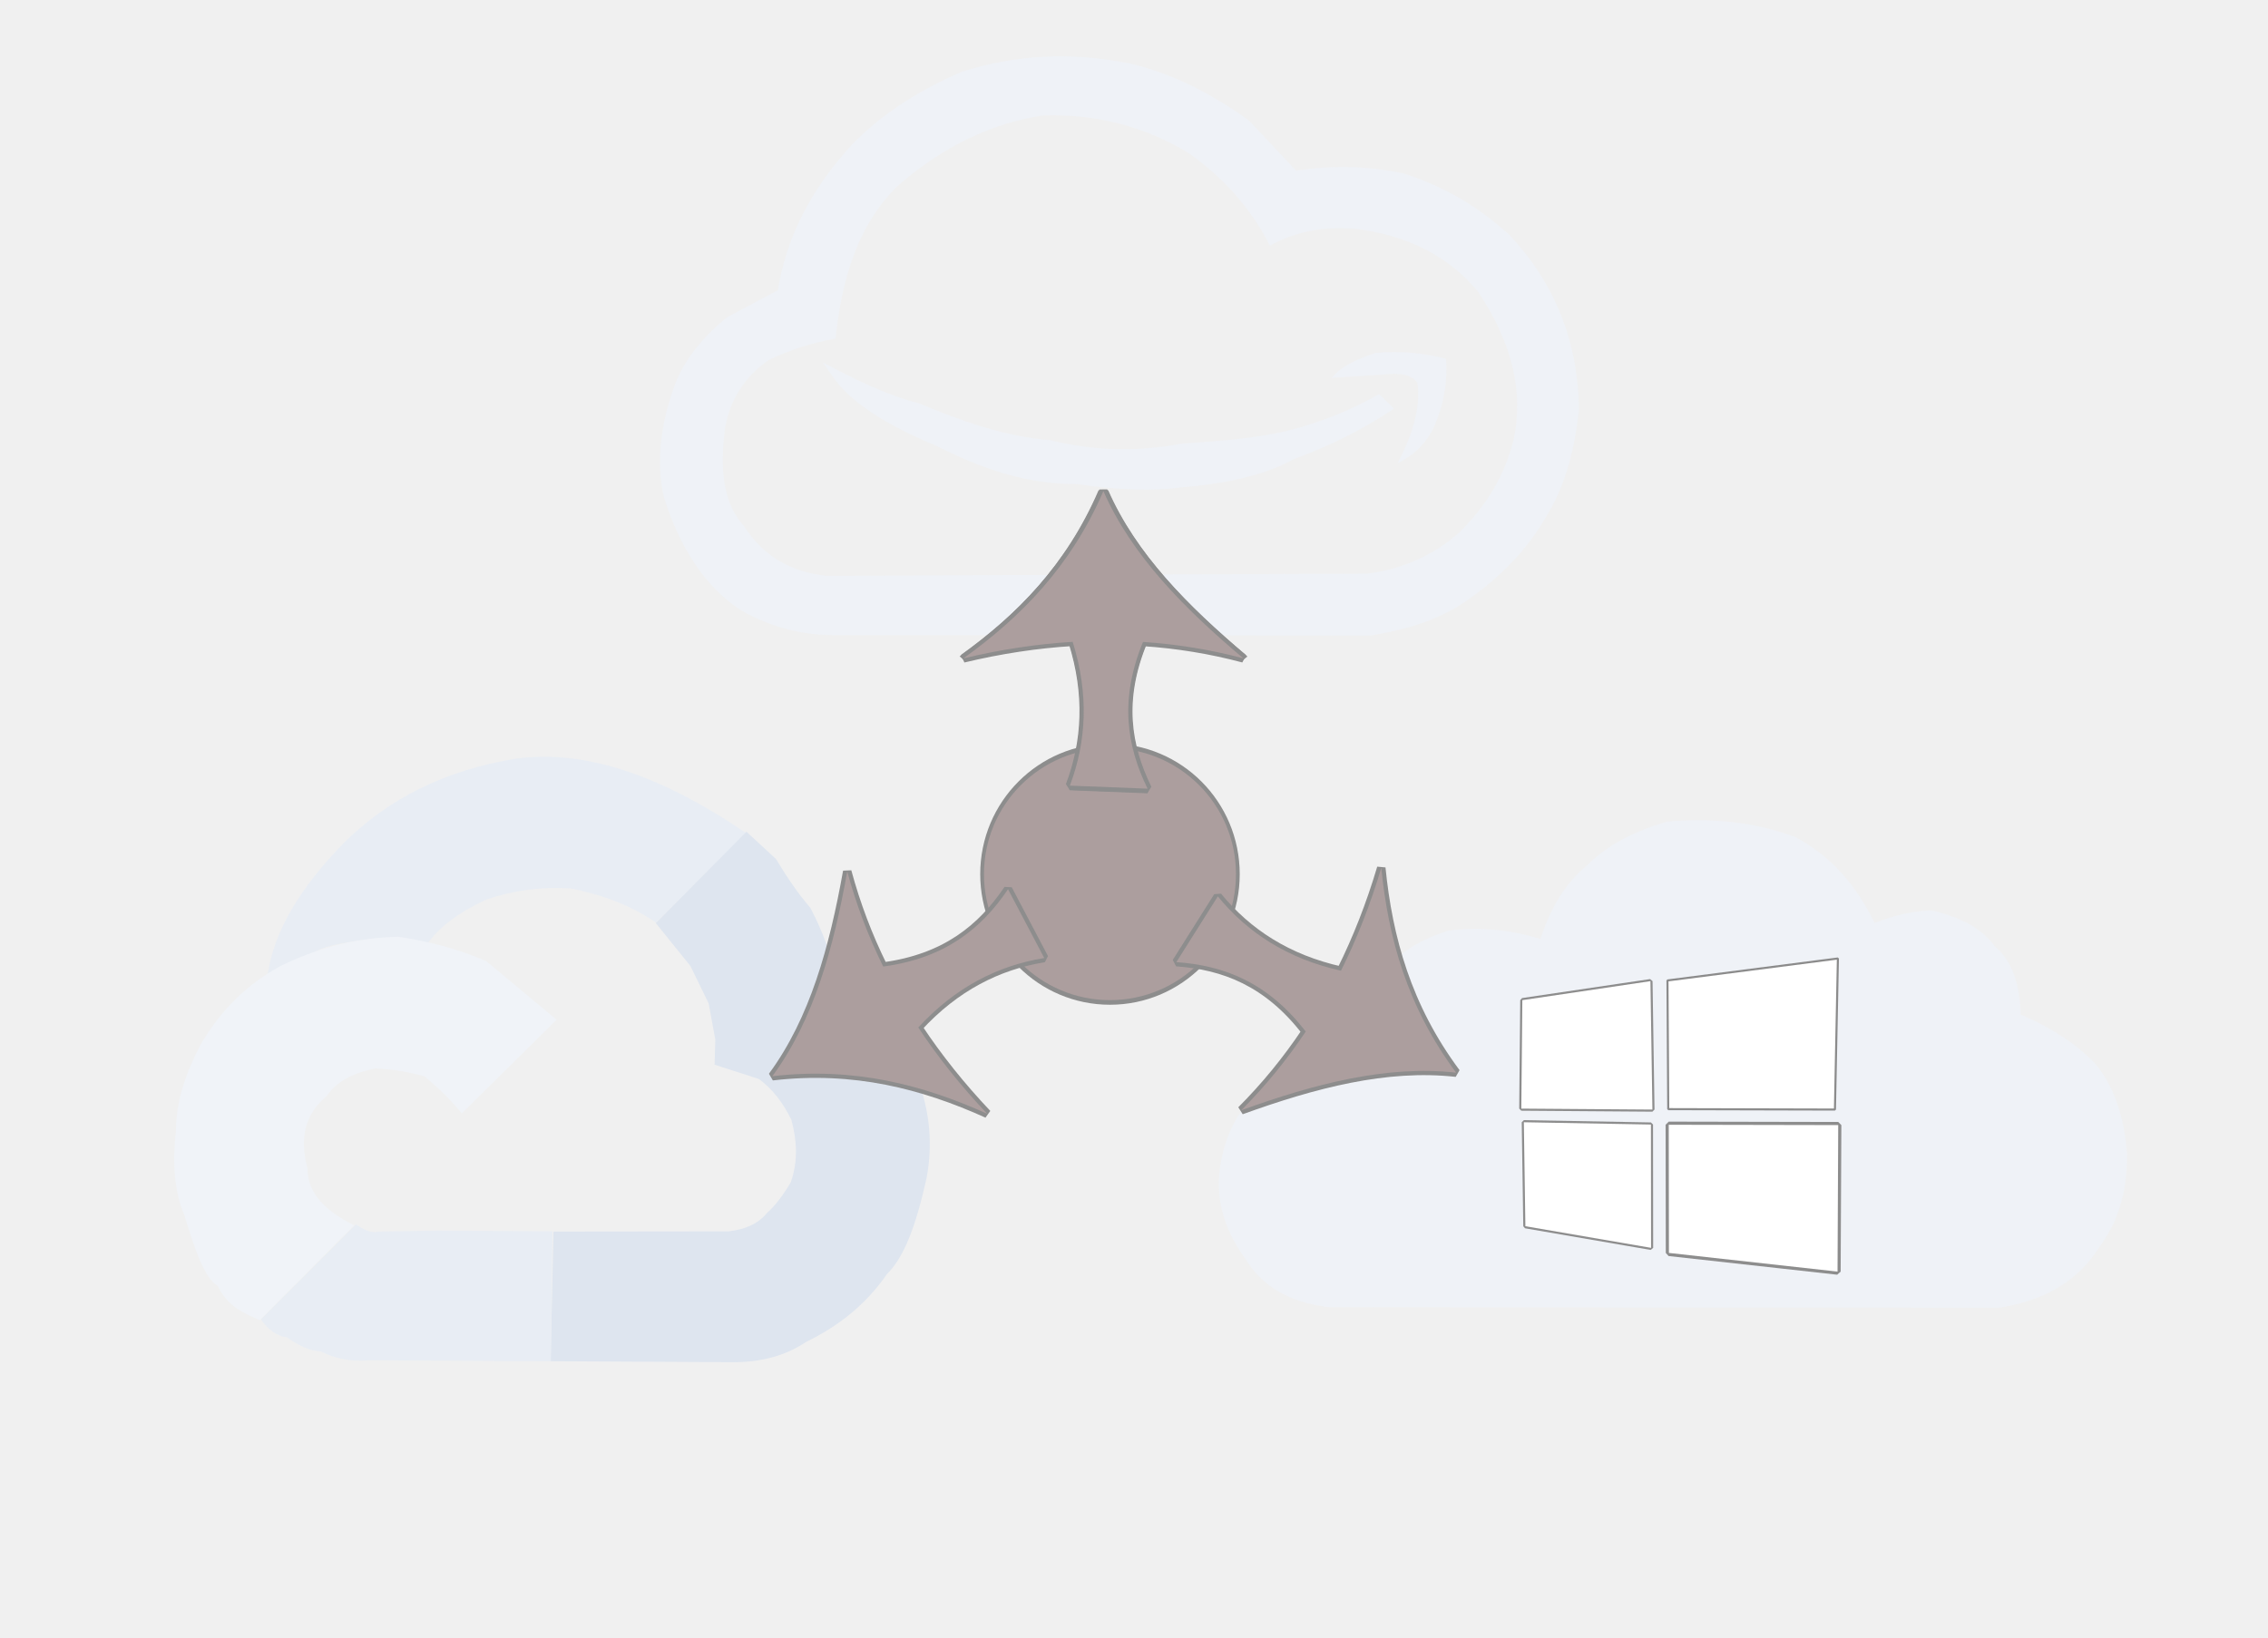
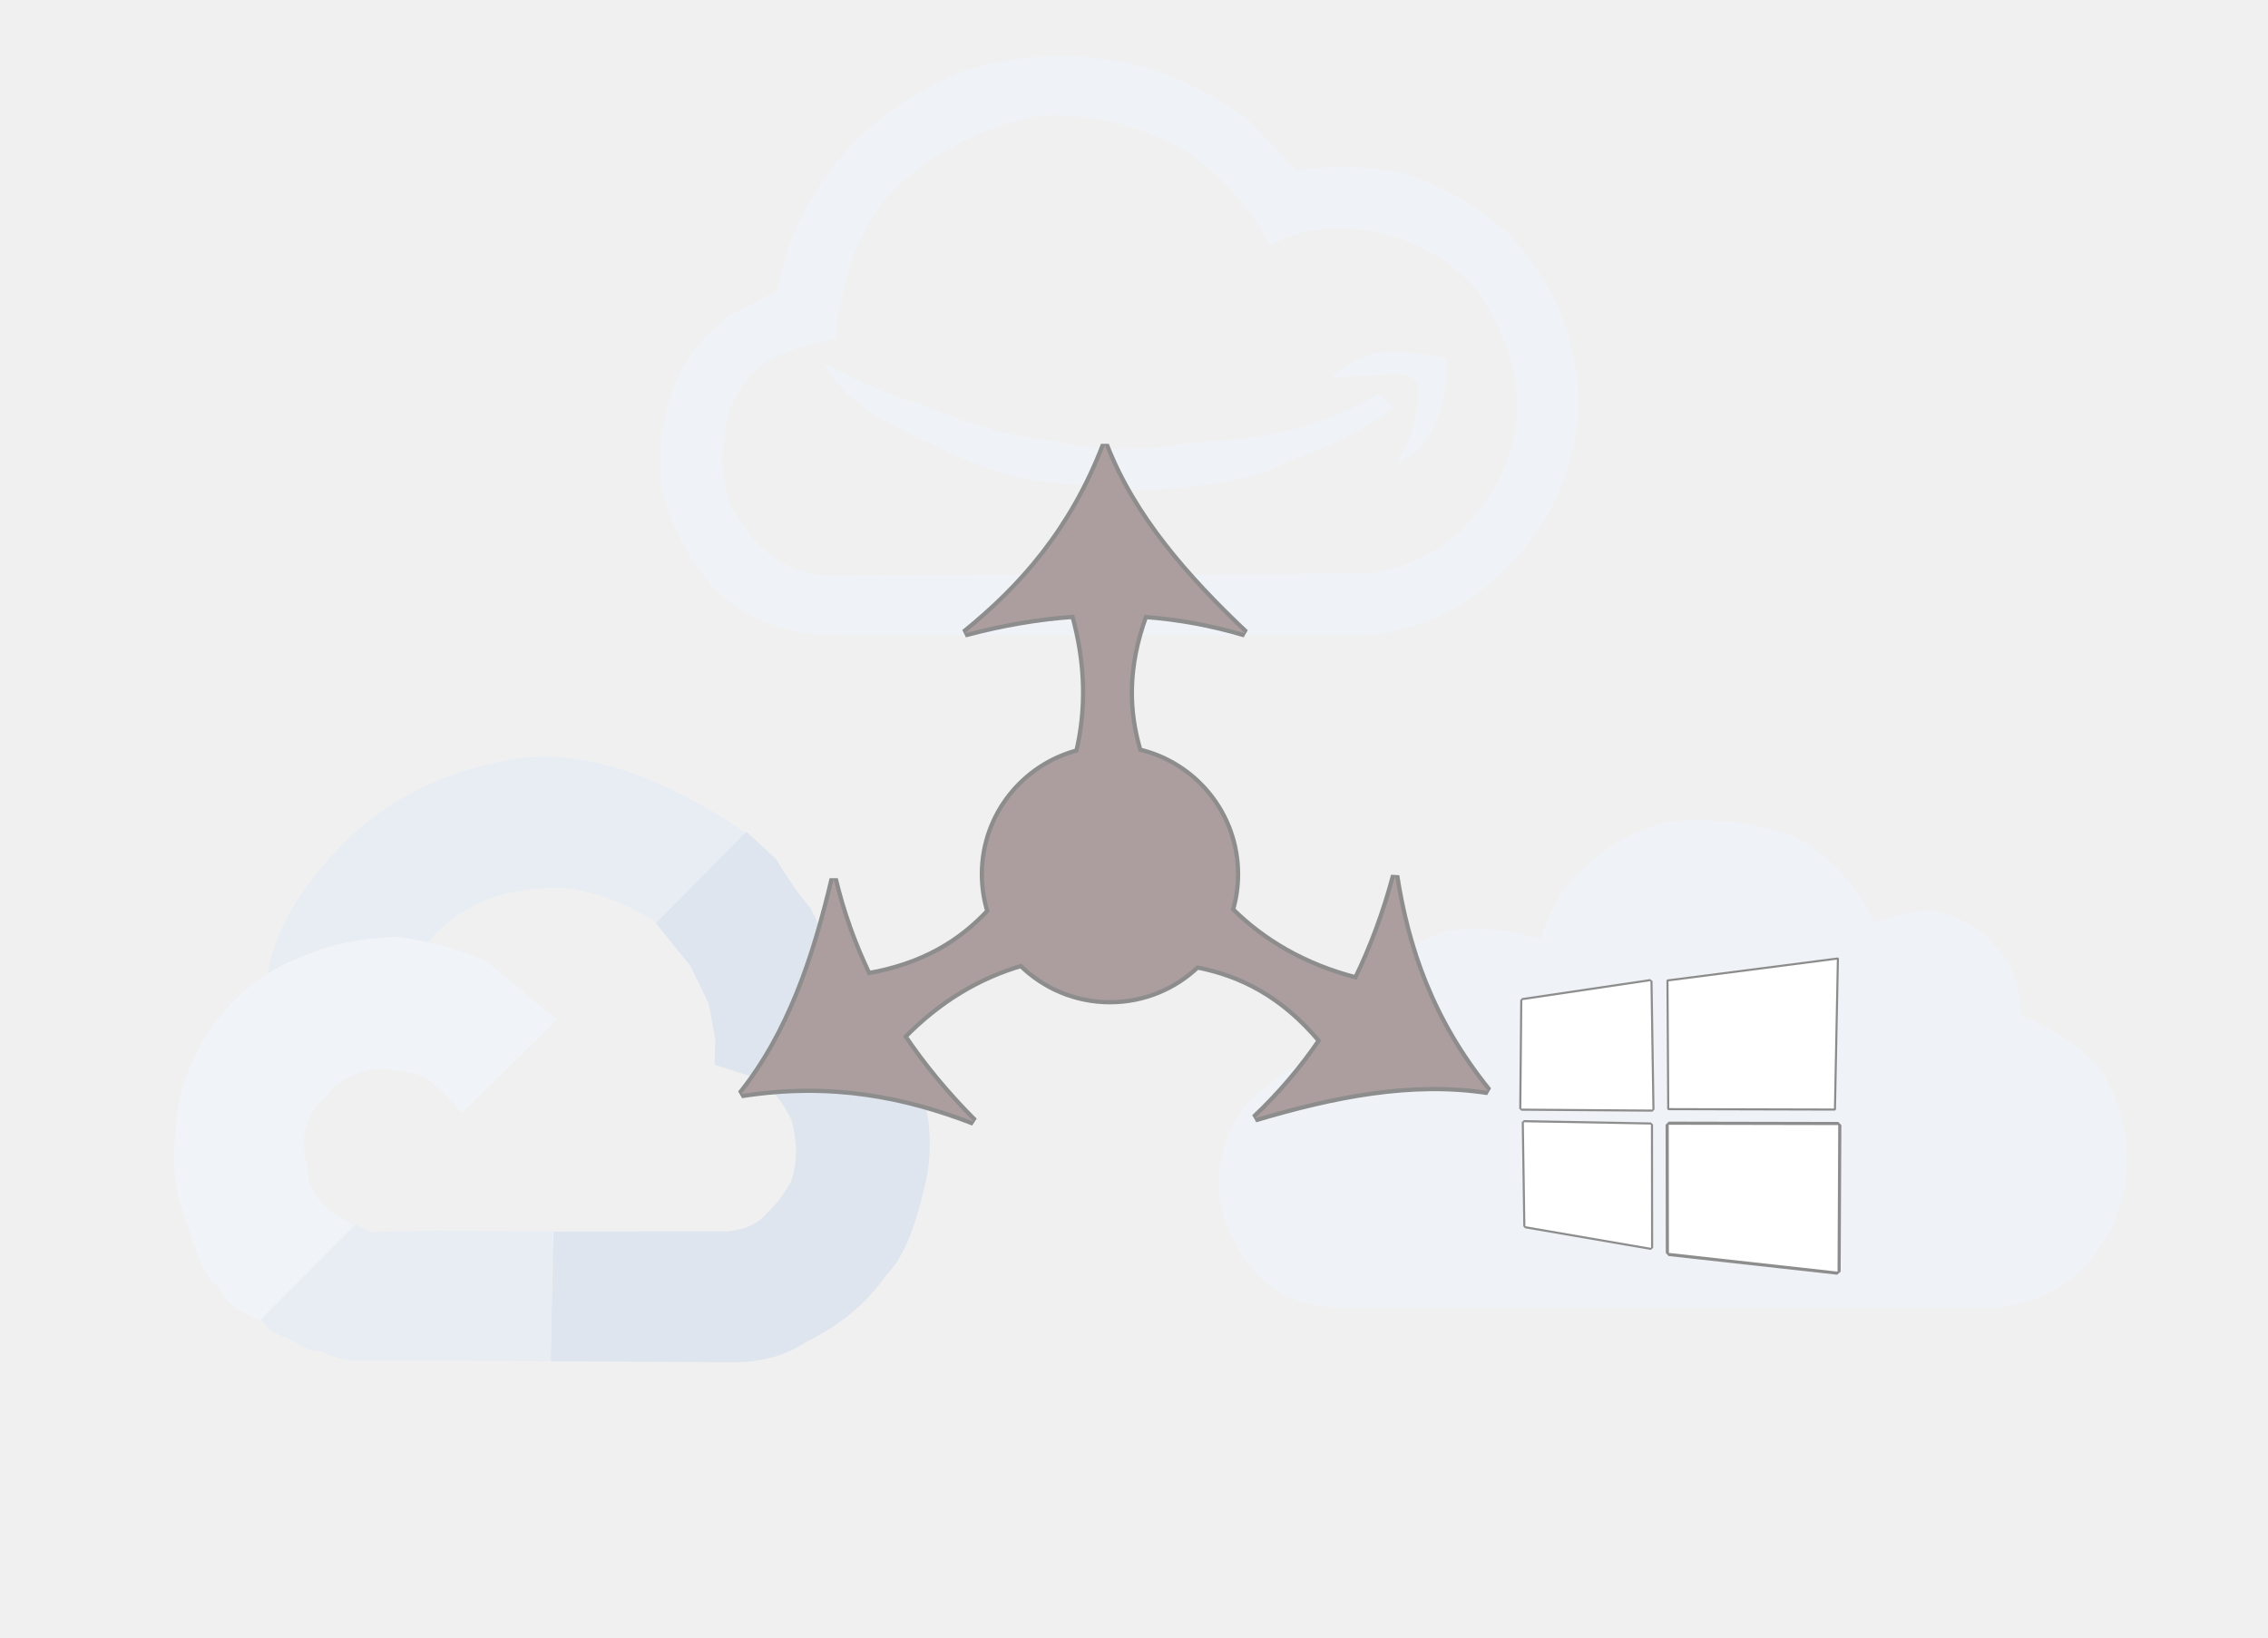
<svg xmlns="http://www.w3.org/2000/svg" width="100%" height="100%" viewBox="0 0 180 130" version="1.1" xml:space="preserve" style="fill-rule:evenodd;clip-rule:evenodd;stroke-linecap:round;stroke-miterlimit:1;">
  <g transform="matrix(0.503855,0,0,0.503855,-2.85204,44.195)">
    <path d="M108.991,57.65L123.152,43.525C109.46,34.19 97.559,30.398 87.043,31.798C75.543,33.633 66.702,38.287 59.859,45.059C52.807,52.245 48.83,59.117 47.856,65.682C50.202,64.5 52.612,63.349 55.249,62.313C57.068,61.114 60.662,60.69 65.39,60.071L73.075,60.887C74.783,58.459 77.671,56.149 82.285,54.011C86.498,52.569 90.919,51.959 95.569,52.261C100.21,53.182 104.932,54.839 108.991,57.65Z" style="fill:rgb(232,237,244);" />
    <path d="M92.843,106.324L92.383,126.75L121.393,126.907C125.559,126.873 129.357,125.918 132.651,123.704C137.651,121.256 141.956,117.953 145.36,113.036C148.111,110.335 149.924,105.386 151.577,98.06C152.752,92.062 151.972,86.392 149.685,80.975C148.485,77.708 146.164,74.268 143.075,70.711L136.971,65.654C136.58,62.654 135.315,59.192 133.326,55.346C131.435,53.168 129.635,50.533 127.889,47.628L123.237,43.325L108.961,57.728L114.414,64.487L117.287,70.378L118.334,76.092L118.219,80.037L125.22,82.295C127.378,83.898 129.028,86.092 130.315,88.712C131.128,91.81 131.448,95.014 130.224,98.548C128.978,100.685 127.732,102.266 126.485,103.386C124.943,105.254 122.802,106.023 120.387,106.292L92.843,106.324Z" style="fill:rgb(222,229,239);" />
    <path d="M46.757,120.157L61.723,105.191C63.196,106.223 64.379,106.601 65.271,106.326L74.585,106.172L92.687,106.28L92.432,126.766L63.861,126.603C60.63,126.889 58.241,126.229 56.174,125.207C54.553,125.161 52.76,124.338 50.849,122.984C49.26,122.791 47.91,121.803 46.757,120.157Z" style="fill:rgb(232,237,244);" />
    <path d="M46.569,120.285L61.445,105.328C56.815,103.087 54.074,100.196 54.095,96.357C52.773,91.545 53.757,87.788 57.086,85.011C58.627,82.738 61.233,81.303 64.808,80.629C67.568,80.74 69.921,81.169 72.535,81.863C74.114,83.226 76.382,85.19 78.397,87.716L93.335,72.953L82.268,63.729C77.65,61.708 73.032,60.586 68.414,59.873C60.877,60.063 55.053,61.966 49.842,64.483C43.731,67.852 40.037,72.167 37.27,76.846C35.005,81.165 33.394,85.708 33.377,90.398C32.807,95.439 33.084,99.973 34.694,103.706C36.295,109.012 37.922,113.789 39.959,114.88C41.472,118.08 43.839,119.065 46.569,120.285Z" style="fill:rgb(240,243,248);" />
  </g>
  <g transform="matrix(0.4864,0,0,0.4864,87.1378,49.0844)">
    <path d="M72.203,52.334C67.073,50.749 62.102,50.357 57.263,50.952C52.871,52.337 49.09,54.426 46.588,57.992C43.062,61.994 41.59,66.5 42.373,71.559C34.967,71.74 30.164,73.334 27.845,76.277C23.96,78.763 21.278,82.643 20.154,88.326C18.926,94.114 20.386,99.505 24.074,104.566C26.694,108.836 31.015,111.649 37.705,112.431L147.038,112.517C154.475,111.383 160.011,108.1 163.483,102.486C166.296,98.72 167.989,93.865 167.921,87.297C167.414,81.172 165.727,76.204 162.649,72.6C159.515,69.359 155.438,66.748 150.561,64.67C150.444,59.794 149.205,55.922 146.327,53.517C144.352,50.787 140.976,48.79 135.949,47.658C132.718,47.801 129.664,48.566 126.723,49.726C123.739,43.49 119.5,38.787 113.9,35.748C107.062,33.159 100.044,32.566 92.916,33.175C87.871,34.643 83.28,36.792 79.688,40.441C76.474,43.046 73.956,46.967 72.203,52.334Z" style="fill:rgb(239,242,247);" />
    <g transform="matrix(1.20465,0,0,1.20465,36.821,39.2065)">
      <g transform="matrix(1,0,0,1,-0.367148,-0.316277)">
        <path d="M27.286,19.503L44.636,16.929L44.904,34.327L27.147,34.196L27.286,19.503Z" style="fill:none;stroke:rgb(141,141,141);stroke-width:0.57px;" />
        <path d="M27.286,19.503L44.636,16.929L44.904,34.327L27.147,34.196L27.286,19.503Z" style="fill:white;" />
      </g>
      <g transform="matrix(1,0,0,1,0.660655,-0.314065)">
        <path d="M68.6,34.323L69.001,13.855L45.917,16.833L46.021,34.266L68.6,34.323Z" style="fill:white;stroke:rgb(139,139,139);stroke-width:0.28px;" />
      </g>
      <g transform="matrix(1,0,0,1,-0.332191,0.403644)">
        <path d="M27.454,35.324L44.667,35.635L44.686,52.342L27.664,49.411L27.454,35.324Z" style="fill:none;stroke:rgb(141,141,141);stroke-width:0.57px;" />
        <path d="M27.454,35.324L44.667,35.635L44.686,52.342L27.664,49.411L27.454,35.324Z" style="fill:white;" />
      </g>
      <g transform="matrix(1,0,0,1,1.03135,0.652432)">
        <path d="M68.58,55.31L68.673,35.461L45.717,35.416L45.742,52.78L68.58,55.31Z" style="fill:none;stroke:rgb(141,141,141);stroke-width:0.85px;" />
        <path d="M68.58,55.31L68.673,35.461L45.717,35.416L45.742,52.78L68.58,55.31Z" style="fill:white;" />
      </g>
    </g>
  </g>
  <g transform="matrix(0.459213,0,0,0.459213,49.2103,1.60586)">
    <path d="M27.27,46.686C28.719,37.658 32.936,29.268 40.054,21.547C44.53,16.933 50.459,12.62 59.151,8.878C68.022,6.086 77.628,5.322 88.308,7.526C94.974,9.115 101.776,12.323 108.733,17.375L116.821,25.988C122.945,25.096 129.182,25.108 135.597,26.542C142.446,28.755 148.476,32.307 153.726,37.136C161.515,45.427 165.548,55.442 165.738,67.221C165.015,74.037 163.438,80.168 160.441,85.161C157.471,90.502 153.184,95.426 147.095,99.782C142.254,103.43 136.255,105.34 129.67,106.371L36.855,106.297C31.524,106.278 26.166,105.03 20.769,101.916C14.648,97.869 10.336,91.227 7.559,82.384C6.216,76.382 6.942,69.742 9.642,62.578C11.293,58.54 14.252,54.793 18.518,51.336L27.27,46.686ZM37.245,55.038C38.649,41.431 42.696,34.004 47.725,28.872C56.026,21.536 64.671,17.732 73.011,16.476C82.404,16.141 90.823,18.431 98.386,23.028C104.023,27.079 108.852,32.155 112.309,38.967C116.199,36.841 120.838,35.559 127.054,36.049C135.937,37.157 143.125,40.666 148.335,46.981C154.414,56.153 156.073,64.486 154.5,72.205C152.941,78.844 149.548,84.057 145.132,88.476C140.496,92.606 135.132,94.879 129.188,95.666L35.671,96.049C29.671,95.412 24.811,92.75 21.427,87.462C17.743,83.456 17.21,77.383 18.178,70.325C19.046,65.62 21.449,61.716 25.659,58.755C29.521,56.909 33.383,55.721 37.245,55.038Z" style="fill:rgb(239,242,247);" />
    <g transform="matrix(1.64868,0,0,1.64868,-53.1181,-60.0489)">
      <path d="M53.49,72.313L54.743,74.112C56.549,76.498 59.989,78.819 65.402,81.061C69.953,83.359 74.715,85.094 80.138,85.065C84.49,85.697 88.081,85.797 90.979,85.412C95.755,85.033 99.822,84.123 102.853,82.436C106.564,81.092 110.077,79.354 113.351,77.138L111.78,75.617C109.604,76.909 106.645,78.201 103.597,79.092C99.85,80.188 95.963,80.481 91.159,80.809C86.999,81.591 82.393,81.714 77.361,80.462C72.519,80.078 67.945,78.424 63.539,76.587C59.9,75.644 56.689,73.989 53.49,72.313Z" style="fill:rgb(239,242,247);" />
      <path d="M106.823,73.926L112.234,73.575C114.194,73.326 115.292,73.681 115.799,74.45C116.157,76.879 115.402,79.706 113.725,82.863C115.783,81.882 117.218,80.278 117.968,77.99C118.691,75.97 118.959,73.949 118.811,71.929C116.422,71.286 113.96,71.079 111.425,71.308C108.944,72.101 107.56,72.987 106.823,73.926Z" style="fill:rgb(239,242,247);" />
    </g>
  </g>
-   <g transform="matrix(1.01179,0,0,1.24309,-5.09082,-8.68095)">
-     <ellipse cx="92.098" cy="62.808" rx="9.883" ry="8.044" style="fill:none;stroke:rgb(141,141,141);stroke-width:0.59px;" />
-     <ellipse cx="92.098" cy="62.808" rx="9.883" ry="8.044" style="fill:rgb(172,158,158);" />
-   </g>
-   <g transform="matrix(1.98534,0,0,1.24318,-92.4413,-13.8795)">
-     <path d="M90.671,42.526C91.798,46.631 93.898,50.017 96.268,53.206C92.697,51.69 88.964,51.723 85.075,53.206C87.363,50.581 89.371,47.337 90.671,42.526Z" style="fill:none;stroke:rgb(141,141,141);stroke-width:0.4px;" />
-     <path d="M90.671,42.526C91.798,46.631 93.898,50.017 96.268,53.206C92.697,51.69 88.964,51.723 85.075,53.206C87.363,50.581 89.371,47.337 90.671,42.526Z" style="fill:rgb(172,158,158);" />
-   </g>
-   <g transform="matrix(1,0,0,1.27073,-0.039559,-16.5222)">
-     <path d="M84.968,52.613C86.487,56.059 86.336,59.203 84.949,62.082L91.116,62.271C89.365,59.448 88.808,56.372 91.105,52.473L84.968,52.613Z" style="fill:none;stroke:rgb(141,141,141);stroke-width:0.58px;" />
-     <path d="M84.968,52.613C86.487,56.059 86.336,59.203 84.949,62.082L91.116,62.271C89.365,59.448 88.808,56.372 91.105,52.473L84.968,52.613Z" style="fill:rgb(172,158,158);" />
-   </g>
-   <path d="M85.132,50.951C82.286,51.124 79.396,51.564 76.461,52.265C81.003,49.002 84.99,44.969 87.572,38.987C89.808,44.09 93.979,48.301 98.683,52.265C96.07,51.57 93.414,51.137 90.714,50.96C88.833,55.537 89.421,59.216 91.076,62.608L84.909,62.367C86.231,58.882 86.431,55.09 85.132,50.951Z" style="fill:none;stroke:rgb(141,141,141);stroke-width:0.67px;" />
-   <path d="M85.132,50.951C82.286,51.124 79.396,51.564 76.461,52.265C81.003,49.002 84.99,44.969 87.572,38.987C89.808,44.09 93.979,48.301 98.683,52.265C96.07,51.57 93.414,51.137 90.714,50.96C88.833,55.537 89.421,59.216 91.076,62.608L84.909,62.367C86.231,58.882 86.431,55.09 85.132,50.951Z" style="fill:rgb(172,158,158);" />
-   <g transform="matrix(-0.5,0.866025,-0.866025,-0.5,193.119,28.8081)">
-     <path d="M85.132,50.951C82.286,51.124 79.396,51.564 76.461,52.265C81.003,49.002 84.99,44.969 87.572,38.987C89.808,44.09 93.979,48.301 98.683,52.265C96.07,51.57 93.414,51.137 90.714,50.96C88.833,55.537 89.421,59.216 91.076,62.608L84.909,62.367C86.231,58.882 86.431,55.09 85.132,50.951Z" style="fill:none;stroke:rgb(141,141,141);stroke-width:0.67px;" />
-     <path d="M85.132,50.951C82.286,51.124 79.396,51.564 76.461,52.265C81.003,49.002 84.99,44.969 87.572,38.987C89.808,44.09 93.979,48.301 98.683,52.265C96.07,51.57 93.414,51.137 90.714,50.96C88.833,55.537 89.421,59.216 91.076,62.608L84.909,62.367C86.231,58.882 86.431,55.09 85.132,50.951Z" style="fill:rgb(172,158,158);" />
-   </g>
-   <g transform="matrix(-0.5,-0.866025,0.866025,-0.5,71.3197,180.769)">
-     <path d="M85.132,50.951C82.286,51.124 79.396,51.564 76.461,52.265C81.003,49.002 84.99,44.969 87.572,38.987C89.808,44.09 93.979,48.301 98.683,52.265C96.07,51.57 93.414,51.137 90.714,50.96C88.833,55.537 89.421,59.216 91.076,62.608L84.909,62.367C86.231,58.882 86.431,55.09 85.132,50.951Z" style="fill:none;stroke:rgb(141,141,141);stroke-width:0.67px;" />
-     <path d="M85.132,50.951C82.286,51.124 79.396,51.564 76.461,52.265C81.003,49.002 84.99,44.969 87.572,38.987C89.808,44.09 93.979,48.301 98.683,52.265C96.07,51.57 93.414,51.137 90.714,50.96C88.833,55.537 89.421,59.216 91.076,62.608L84.909,62.367C86.231,58.882 86.431,55.09 85.132,50.951Z" style="fill:rgb(172,158,158);" />
-   </g>
+   <path d="M85.575,59.715C86.374,56.333 86.34,52.703 85.249,48.797C82.404,48.992 79.514,49.487 76.579,50.274C81.121,46.607 85.107,42.074 87.69,35.352C89.926,41.087 94.097,45.819 98.8,50.274C96.188,49.494 93.532,49.007 90.832,48.807C89.313,52.961 89.404,56.456 90.366,59.655C94.792,60.685 98.093,64.657 98.093,69.395C98.093,70.383 97.95,71.338 97.682,72.239C100.269,74.803 103.546,76.717 107.667,77.774C108.921,75.212 109.938,72.462 110.724,69.527C111.626,75.292 113.554,81.009 118.078,86.603C111.998,85.675 105.819,86.924 99.613,88.772C101.595,86.899 103.344,84.842 104.867,82.604C101.824,78.964 98.511,77.31 94.996,76.628C93.201,78.342 90.769,79.395 88.093,79.395C85.354,79.395 82.871,78.291 81.063,76.504C77.694,77.488 74.531,79.336 71.668,82.266C73.259,84.633 75.131,86.889 77.278,89.039C71.842,86.932 65.937,85.738 58.845,86.851C62.676,82.057 64.674,76.088 66.167,69.794C66.8,72.446 67.708,74.988 68.885,77.426C73.269,76.665 76.254,74.819 78.541,72.359C78.25,71.423 78.093,70.427 78.093,69.395C78.093,64.746 81.273,60.833 85.575,59.715Z" style="fill:none;stroke:rgb(141,141,141);stroke-width:0.67px;" />
+   <path d="M85.575,59.715C86.374,56.333 86.34,52.703 85.249,48.797C82.404,48.992 79.514,49.487 76.579,50.274C81.121,46.607 85.107,42.074 87.69,35.352C89.926,41.087 94.097,45.819 98.8,50.274C96.188,49.494 93.532,49.007 90.832,48.807C89.313,52.961 89.404,56.456 90.366,59.655C94.792,60.685 98.093,64.657 98.093,69.395C98.093,70.383 97.95,71.338 97.682,72.239C100.269,74.803 103.546,76.717 107.667,77.774C108.921,75.212 109.938,72.462 110.724,69.527C111.626,75.292 113.554,81.009 118.078,86.603C111.998,85.675 105.819,86.924 99.613,88.772C101.595,86.899 103.344,84.842 104.867,82.604C101.824,78.964 98.511,77.31 94.996,76.628C93.201,78.342 90.769,79.395 88.093,79.395C85.354,79.395 82.871,78.291 81.063,76.504C77.694,77.488 74.531,79.336 71.668,82.266C73.259,84.633 75.131,86.889 77.278,89.039C71.842,86.932 65.937,85.738 58.845,86.851C62.676,82.057 64.674,76.088 66.167,69.794C66.8,72.446 67.708,74.988 68.885,77.426C73.269,76.665 76.254,74.819 78.541,72.359C78.25,71.423 78.093,70.427 78.093,69.395C78.093,64.746 81.273,60.833 85.575,59.715Z" style="fill:rgb(172,158,158);" />
</svg>
